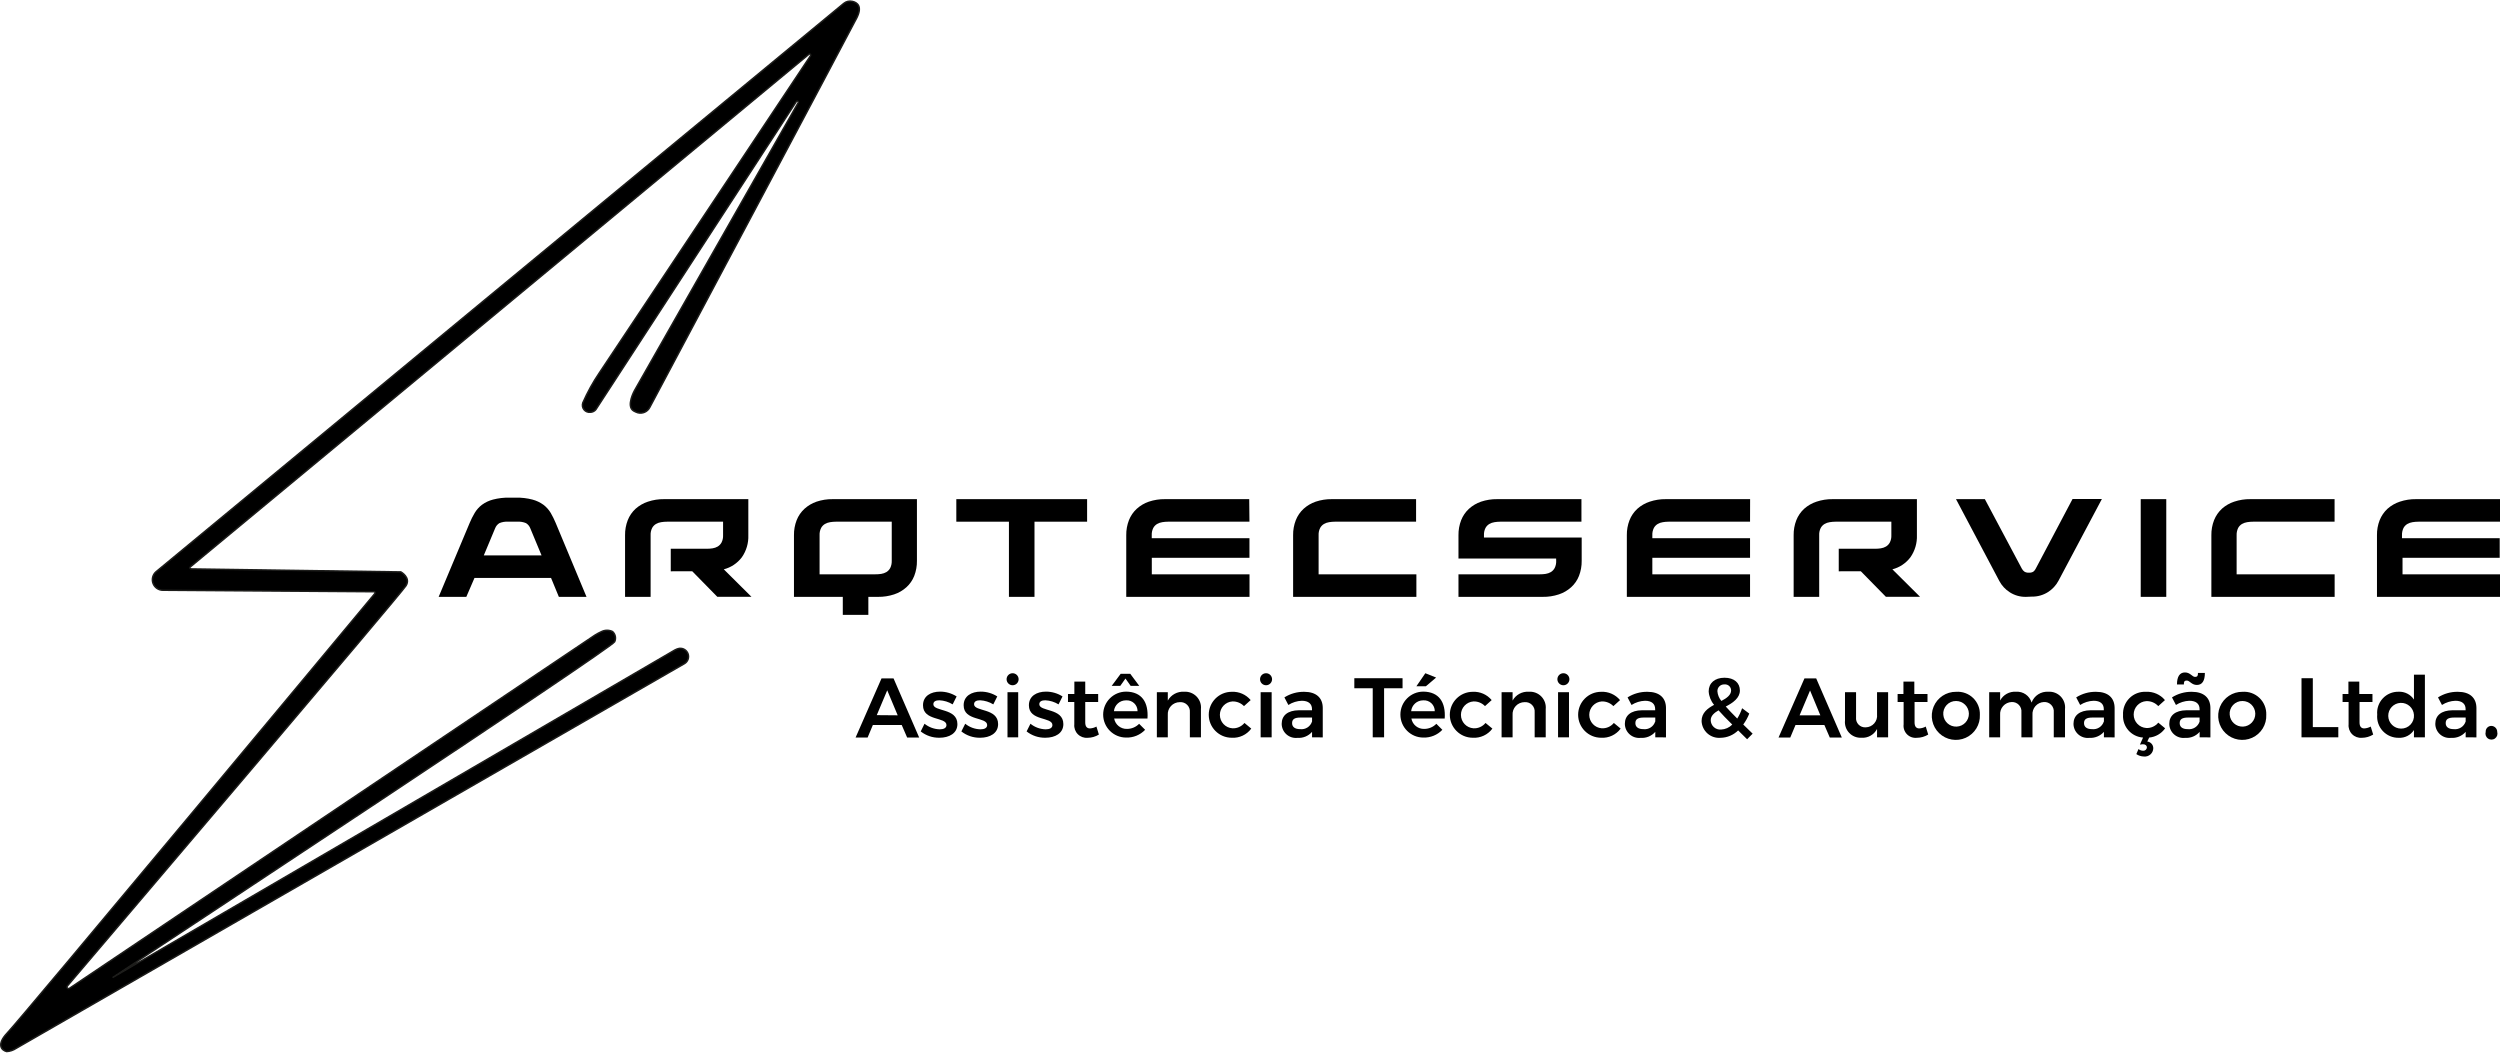
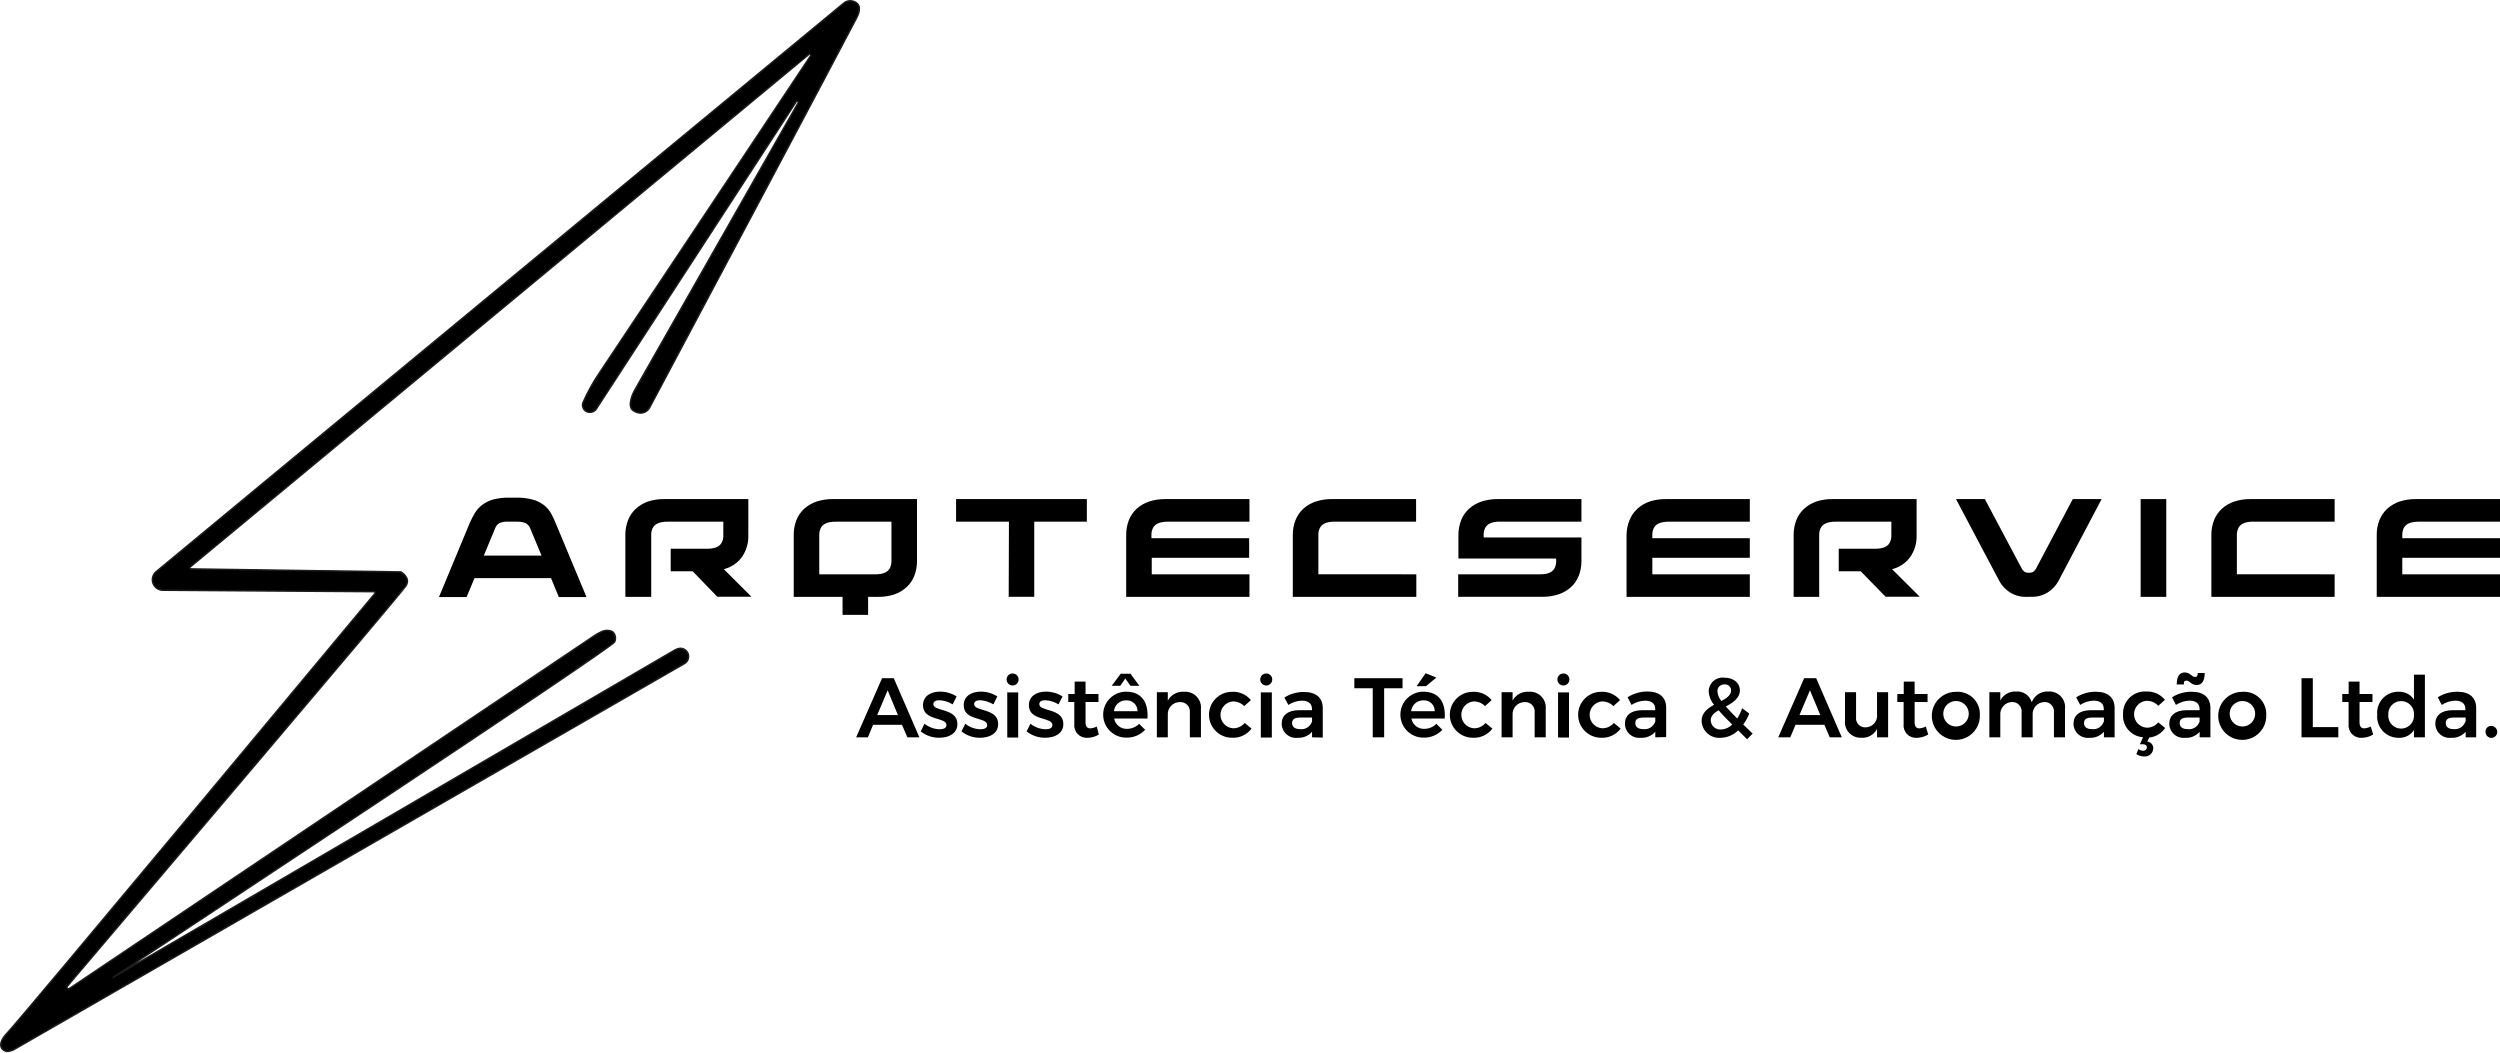
- <svg xmlns="http://www.w3.org/2000/svg" id="Camada_2" data-name="Camada 2" viewBox="0 0 415.76 174.99">
+ <svg xmlns="http://www.w3.org/2000/svg" viewBox="0 0 415.76 174.99">
  <defs>
    <style>.cls-1{stroke:#1d1d1b;stroke-miterlimit:10;stroke-width:0.25px;}</style>
  </defs>
-   <path d="M87.56,89.39a13,13,0,0,1,.84-1.67,4.78,4.78,0,0,1,1.2-1.34,5.42,5.42,0,0,1,1.84-.87,10,10,0,0,1,2.72-.32h1.1a10,10,0,0,1,2.73.32,5.51,5.51,0,0,1,1.84.87,4.78,4.78,0,0,1,1.2,1.34,14.43,14.43,0,0,1,.83,1.67l5.13,12.3h-4.6l-1.3-3.15H88.36L87,101.69h-4.6Zm2.35,5.4h9.6l-1.87-4.5a1.73,1.73,0,0,0-.71-.86,3.17,3.17,0,0,0-1.44-.24H93.94a3.17,3.17,0,0,0-1.44.24,1.73,1.73,0,0,0-.71.86Z" transform="translate(-9.45 -2.43)" />
-   <path d="M121,97.44V93.69H127a6.08,6.08,0,0,0,.95-.07,2.44,2.44,0,0,0,.86-.3,1.76,1.76,0,0,0,.64-.68,2.43,2.43,0,0,0,.25-1.2V89.19h-9.3a6.09,6.09,0,0,0-1,.08,2.37,2.37,0,0,0-.86.3,1.73,1.73,0,0,0-.64.67,2.43,2.43,0,0,0-.25,1.2v10.25h-4.25V91.44a6.64,6.64,0,0,1,.45-2.51,5.12,5.12,0,0,1,1.3-1.89,5.84,5.84,0,0,1,2.05-1.18,8.14,8.14,0,0,1,2.7-.42h14v6a6,6,0,0,1-1.08,3.67,5.46,5.46,0,0,1-3,2l4.6,4.57h-5.68l-4.17-4.25Z" transform="translate(-9.45 -2.43)" />
-   <path d="M155.49,101.69h-1.63v3h-4.25v-3h-8.12V91.44a6.64,6.64,0,0,1,.45-2.51,5.12,5.12,0,0,1,1.3-1.89,5.84,5.84,0,0,1,2-1.18,8.14,8.14,0,0,1,2.7-.42h14V95.69a6.7,6.7,0,0,1-.45,2.52,5,5,0,0,1-1.3,1.88,5.71,5.71,0,0,1-2.05,1.19A8.14,8.14,0,0,1,155.49,101.69ZM155,97.94a6.08,6.08,0,0,0,1-.07,2.44,2.44,0,0,0,.86-.3,1.76,1.76,0,0,0,.64-.68,2.55,2.55,0,0,0,.25-1.2v-6.5h-9.3a6.09,6.09,0,0,0-.95.08,2.44,2.44,0,0,0-.86.3,1.73,1.73,0,0,0-.64.67,2.43,2.43,0,0,0-.25,1.2v6.5Z" transform="translate(-9.45 -2.43)" />
-   <path d="M177.24,89.19h-8.75V85.44h21.75v3.75h-8.75v12.5h-4.25Z" transform="translate(-9.45 -2.43)" />
-   <path d="M217.24,89.19H203.69a6.09,6.09,0,0,0-.95.08,2.44,2.44,0,0,0-.86.3,1.73,1.73,0,0,0-.64.67,2.43,2.43,0,0,0-.25,1.2v.5h16.25v3.25H201v2.75h16.25v3.75h-20.5V91.44a6.64,6.64,0,0,1,.45-2.51,5.12,5.12,0,0,1,1.3-1.89,5.84,5.84,0,0,1,2-1.18,8.14,8.14,0,0,1,2.7-.42h14Z" transform="translate(-9.45 -2.43)" />
-   <path d="M245,97.94v3.75h-20.5V91.44a6.64,6.64,0,0,1,.45-2.51,5.12,5.12,0,0,1,1.3-1.89,5.84,5.84,0,0,1,2-1.18,8.14,8.14,0,0,1,2.7-.42h14v3.75H231.44a6.09,6.09,0,0,0-.95.08,2.37,2.37,0,0,0-.86.3,1.73,1.73,0,0,0-.64.67,2.43,2.43,0,0,0-.25,1.2v6.5Z" transform="translate(-9.45 -2.43)" />
-   <path d="M268.24,95.32H252V91.44a6.64,6.64,0,0,1,.45-2.51,5.12,5.12,0,0,1,1.3-1.89,5.84,5.84,0,0,1,2-1.18,8.14,8.14,0,0,1,2.7-.42h14v3.75H258.94a6.09,6.09,0,0,0-.95.08,2.37,2.37,0,0,0-.86.3,1.73,1.73,0,0,0-.64.67,2.43,2.43,0,0,0-.25,1.2v.38h16.25v3.87a6.7,6.7,0,0,1-.45,2.52,5,5,0,0,1-1.3,1.88,5.71,5.71,0,0,1-2.05,1.19,8.14,8.14,0,0,1-2.7.41H252V97.94h13.55a6.08,6.08,0,0,0,.95-.07,2.44,2.44,0,0,0,.86-.3,1.76,1.76,0,0,0,.64-.68,2.43,2.43,0,0,0,.25-1.2Z" transform="translate(-9.45 -2.43)" />
-   <path d="M300.49,89.19H286.94a6.09,6.09,0,0,0-.95.08,2.37,2.37,0,0,0-.86.3,1.73,1.73,0,0,0-.64.67,2.43,2.43,0,0,0-.25,1.2v.5h16.25v3.25H284.24v2.75h16.25v3.75H280V91.44a6.64,6.64,0,0,1,.45-2.51,5.12,5.12,0,0,1,1.3-1.89,5.84,5.84,0,0,1,2.05-1.18,8.14,8.14,0,0,1,2.7-.42h14Z" transform="translate(-9.45 -2.43)" />
-   <path d="M315.24,97.44V93.69h6.05a6.08,6.08,0,0,0,.95-.07,2.44,2.44,0,0,0,.86-.3,1.76,1.76,0,0,0,.64-.68,2.43,2.43,0,0,0,.25-1.2V89.19h-9.3a6.09,6.09,0,0,0-.95.08,2.37,2.37,0,0,0-.86.3,1.73,1.73,0,0,0-.64.67,2.43,2.43,0,0,0-.25,1.2v10.25h-4.25V91.44a6.64,6.64,0,0,1,.45-2.51,5.12,5.12,0,0,1,1.3-1.89,5.84,5.84,0,0,1,2.05-1.18,8.14,8.14,0,0,1,2.7-.42h14v6a6,6,0,0,1-1.08,3.67,5.46,5.46,0,0,1-3,2l4.6,4.57h-5.68l-4.17-4.25Z" transform="translate(-9.45 -2.43)" />
-   <path d="M346.36,101.69a4.81,4.81,0,0,1-2.66-.75,5,5,0,0,1-1.76-1.9l-7.2-13.6h4.8L345.69,97a1.42,1.42,0,0,0,.45.51,1.33,1.33,0,0,0,.72.16,1.34,1.34,0,0,0,.73-.16A1.42,1.42,0,0,0,348,97l6.12-11.58H359L351.79,99a5,5,0,0,1-1.76,1.9,4.84,4.84,0,0,1-2.67.75Z" transform="translate(-9.45 -2.43)" />
-   <path d="M369.71,85.44v16.25h-4.25V85.44Z" transform="translate(-9.45 -2.43)" />
-   <path d="M397.71,97.94v3.75h-20.5V91.44a6.64,6.64,0,0,1,.45-2.51A5.24,5.24,0,0,1,379,87,5.84,5.84,0,0,1,381,85.86a8.14,8.14,0,0,1,2.7-.42h14v3.75H384.16a6.19,6.19,0,0,0-1,.08,2.51,2.51,0,0,0-.86.3,1.73,1.73,0,0,0-.64.67,2.55,2.55,0,0,0-.25,1.2v6.5Z" transform="translate(-9.45 -2.43)" />
-   <path d="M425.21,89.19H411.66a6.19,6.19,0,0,0-1,.08,2.51,2.51,0,0,0-.86.3,1.73,1.73,0,0,0-.64.67,2.55,2.55,0,0,0-.25,1.2v.5h16.25v3.25H409v2.75h16.25v3.75h-20.5V91.44a6.64,6.64,0,0,1,.45-2.51,5.24,5.24,0,0,1,1.3-1.89,5.84,5.84,0,0,1,2.05-1.18,8.14,8.14,0,0,1,2.7-.42h14Z" transform="translate(-9.45 -2.43)" />
-   <text x="-9.45" y="-2.43" />
-   <path d="M159.41,123h-4.8l-.87,2.08h-2l4.31-9.83h2l4.26,9.83h-2Zm-.67-1.61L157,117.23l-1.74,4.13Z" transform="translate(-9.45 -2.43)" />
-   <path d="M165.67,118.89c-.59,0-1,.19-1,.66,0,1.26,4,.6,4,3.3,0,1.53-1.36,2.27-3,2.27a4.88,4.88,0,0,1-3.1-1.05l.63-1.28a4.21,4.21,0,0,0,2.54.93c.63,0,1.11-.21,1.11-.71,0-1.39-3.91-.63-3.9-3.29,0-1.55,1.32-2.27,2.84-2.27a5.12,5.12,0,0,1,2.75.8l-.66,1.32A4.65,4.65,0,0,0,165.67,118.89Z" transform="translate(-9.45 -2.43)" />
-   <path d="M172.44,118.89c-.59,0-1,.19-1,.66,0,1.26,4,.6,4,3.3,0,1.53-1.36,2.27-3,2.27a4.89,4.89,0,0,1-3.11-1.05l.64-1.28a4.16,4.16,0,0,0,2.54.93c.63,0,1.11-.21,1.11-.71,0-1.39-3.92-.63-3.91-3.29,0-1.55,1.32-2.27,2.84-2.27a5.1,5.1,0,0,1,2.75.8l-.66,1.32A4.65,4.65,0,0,0,172.44,118.89Z" transform="translate(-9.45 -2.43)" />
-   <path d="M178.85,115.39a1,1,0,1,1-1-1A1,1,0,0,1,178.85,115.39Zm-.07,2.15v7.51H177v-7.51Z" transform="translate(-9.45 -2.43)" />
-   <path d="M183.29,118.89c-.59,0-1,.19-1,.66,0,1.26,4,.6,4,3.3,0,1.53-1.36,2.27-3,2.27a4.89,4.89,0,0,1-3.11-1.05l.64-1.28a4.16,4.16,0,0,0,2.54.93c.63,0,1.11-.21,1.11-.71,0-1.39-3.92-.63-3.91-3.29,0-1.55,1.32-2.27,2.84-2.27a5.1,5.1,0,0,1,2.75.8l-.66,1.32A4.65,4.65,0,0,0,183.29,118.89Z" transform="translate(-9.45 -2.43)" />
-   <path d="M192.2,124.59a3.62,3.62,0,0,1-1.88.54,2.05,2.05,0,0,1-2.21-2.24v-3.71h-1.05v-1.33h1.06v-2.07h1.81v2.07h2.15v1.33h-2.15v3.39c0,.71.3,1,.79,1a2.52,2.52,0,0,0,1.07-.31Z" transform="translate(-9.45 -2.43)" />
-   <path d="M200.28,121.93h-5.54a2.1,2.1,0,0,0,2.15,1.72,2.8,2.8,0,0,0,2-.85l1,1a4.18,4.18,0,0,1-3.16,1.29,3.82,3.82,0,1,1,0-7.64C199.33,117.48,200.47,119.21,200.28,121.93Zm-4.52-5.44h-1.43l1.49-2h1.6l1.49,2h-1.43l-.86-1.22Zm2.87,4.22a1.79,1.79,0,0,0-1.93-1.81,2,2,0,0,0-2,1.81Z" transform="translate(-9.45 -2.43)" />
-   <path d="M209.17,120.36v4.69h-1.84v-4.16a1.55,1.55,0,0,0-1.67-1.69,2,2,0,0,0-2,2.16v3.69h-1.82v-7.51h1.82v1.4a2.88,2.88,0,0,1,2.7-1.47A2.63,2.63,0,0,1,209.17,120.36Z" transform="translate(-9.45 -2.43)" />
-   <path d="M214.41,119.08a2.24,2.24,0,0,0,0,4.47,2.44,2.44,0,0,0,2-.89l1.13.94a3.75,3.75,0,0,1-3.25,1.52,3.82,3.82,0,0,1,0-7.64,3.85,3.85,0,0,1,3.15,1.38l-1.11,1A2.59,2.59,0,0,0,214.41,119.08Z" transform="translate(-9.45 -2.43)" />
-   <path d="M221,115.39a1,1,0,1,1-1-1A1,1,0,0,1,221,115.39Zm-.07,2.15v7.51h-1.83v-7.51Z" transform="translate(-9.45 -2.43)" />
-   <path d="M227.65,125.05v-.91a2.94,2.94,0,0,1-2.43,1,2.36,2.36,0,0,1-2.62-2.33c0-1.39,1-2.24,2.85-2.26h2.19v-.19c0-.87-.58-1.39-1.7-1.39a4.42,4.42,0,0,0-2.23.7l-.66-1.26a6,6,0,0,1,3.29-.93c2,0,3.08,1,3.09,2.67l0,4.91Zm0-2.61v-.68h-1.9c-1,0-1.42.27-1.42.93s.51,1,1.34,1A1.84,1.84,0,0,0,227.64,122.44Z" transform="translate(-9.45 -2.43)" />
-   <path d="M242.7,115.22v1.67h-3.07v8.16h-1.89v-8.16h-3.06v-1.67Z" transform="translate(-9.45 -2.43)" />
-   <path d="M249.71,121.93h-5.54a2.1,2.1,0,0,0,2.15,1.72,2.8,2.8,0,0,0,2-.85l1,1a4.18,4.18,0,0,1-3.16,1.29,3.82,3.82,0,1,1,0-7.64C248.76,117.48,249.9,119.21,249.71,121.93Zm-1.65-1.22a1.79,1.79,0,0,0-1.93-1.81,2,2,0,0,0-2,1.81Zm-1.48-4.15H245l1.49-2.17,1.79.72Z" transform="translate(-9.45 -2.43)" />
-   <path d="M254.5,119.08a2.24,2.24,0,0,0,0,4.47,2.42,2.42,0,0,0,2-.89l1.14.94a3.77,3.77,0,0,1-3.26,1.52,3.82,3.82,0,0,1,0-7.64,3.83,3.83,0,0,1,3.14,1.38l-1.11,1A2.55,2.55,0,0,0,254.5,119.08Z" transform="translate(-9.45 -2.43)" />
-   <path d="M266.51,120.36v4.69h-1.84v-4.16A1.55,1.55,0,0,0,263,119.2a2,2,0,0,0-2,2.16v3.69h-1.83v-7.51H261v1.4a2.85,2.85,0,0,1,2.69-1.47A2.63,2.63,0,0,1,266.51,120.36Z" transform="translate(-9.45 -2.43)" />
-   <path d="M270.45,115.39a1,1,0,1,1-1-1A1,1,0,0,1,270.45,115.39Zm-.07,2.15v7.51h-1.82v-7.51Z" transform="translate(-9.45 -2.43)" />
-   <path d="M275.84,119.08a2.24,2.24,0,0,0,0,4.47,2.44,2.44,0,0,0,2-.89l1.13.94a3.75,3.75,0,0,1-3.25,1.52,3.82,3.82,0,0,1,0-7.64,3.85,3.85,0,0,1,3.15,1.38l-1.11,1A2.59,2.59,0,0,0,275.84,119.08Z" transform="translate(-9.45 -2.43)" />
-   <path d="M284.73,125.05v-.91a2.94,2.94,0,0,1-2.43,1,2.37,2.37,0,0,1-2.63-2.33c0-1.39,1-2.24,2.85-2.26h2.19v-.19c0-.87-.57-1.39-1.69-1.39a4.45,4.45,0,0,0-2.24.7l-.66-1.26a6,6,0,0,1,3.3-.93c2,0,3.08,1,3.09,2.67l0,4.91Zm0-2.61v-.68h-1.89c-1,0-1.42.27-1.42.93s.51,1,1.34,1A1.82,1.82,0,0,0,284.71,122.44Z" transform="translate(-9.45 -2.43)" />
-   <path d="M300,125.37l-1.49-1.47a4.24,4.24,0,0,1-2.92,1.23,2.91,2.91,0,0,1-3.16-2.79c0-1.36,1-2.11,2.08-2.69a3.84,3.84,0,0,1-.9-2.25c0-1.35,1-2.26,2.63-2.26s2.56.87,2.56,2.12-1.16,2.06-2.35,2.67c.5.56,1.13,1.22,1.91,2a7.82,7.82,0,0,0,.81-1.72l1.19.89a7.87,7.87,0,0,1-1,1.82l1.56,1.52Zm-2.47-2.44c-.94-.93-1.69-1.7-2.28-2.37-.74.43-1.3.92-1.3,1.64a1.58,1.58,0,0,0,1.71,1.56A2.79,2.79,0,0,0,297.53,122.93ZM295.72,119c.9-.46,1.62-1,1.62-1.75a1,1,0,0,0-1.09-1,1.11,1.11,0,0,0-1.19,1.14A2.83,2.83,0,0,0,295.72,119Z" transform="translate(-9.45 -2.43)" />
-   <path d="M312.85,123h-4.8l-.87,2.08h-1.95l4.31-9.83h1.95l4.26,9.83h-2Zm-.67-1.61-1.71-4.13-1.74,4.13Z" transform="translate(-9.45 -2.43)" />
-   <path d="M323.45,117.54v7.51h-1.84v-1.39a2.71,2.71,0,0,1-2.61,1.46,2.6,2.6,0,0,1-2.72-2.88v-4.7h1.84v4.17a1.51,1.51,0,0,0,1.61,1.68,1.93,1.93,0,0,0,1.88-2.15v-3.7Z" transform="translate(-9.45 -2.43)" />
-   <path d="M330.12,124.59a3.66,3.66,0,0,1-1.89.54,2,2,0,0,1-2.2-2.24v-3.71h-1l0-1.33H326v-2.07h1.81v2.07H330v1.33h-2.15v3.39c0,.71.3,1,.79,1a2.52,2.52,0,0,0,1.07-.31Z" transform="translate(-9.45 -2.43)" />
-   <path d="M338.71,121.29a4,4,0,1,1-3.95-3.81A3.69,3.69,0,0,1,338.71,121.29Zm-6.08,0a2.13,2.13,0,1,0,2.13-2.28A2.1,2.1,0,0,0,332.63,121.32Z" transform="translate(-9.45 -2.43)" />
-   <path d="M352.87,120.36v4.69H351v-4.16a1.55,1.55,0,0,0-1.64-1.71,2,2,0,0,0-1.9,2.16v3.71h-1.84v-4.16a1.55,1.55,0,0,0-1.63-1.71,2,2,0,0,0-1.91,2.16v3.71h-1.82v-7.51h1.82v1.39a2.77,2.77,0,0,1,2.64-1.46,2.5,2.5,0,0,1,2.59,1.8,2.77,2.77,0,0,1,2.79-1.8A2.61,2.61,0,0,1,352.87,120.36Z" transform="translate(-9.45 -2.43)" />
-   <path d="M359.34,125.05v-.91a3,3,0,0,1-2.43,1,2.36,2.36,0,0,1-2.63-2.33c0-1.39,1-2.24,2.85-2.26h2.19v-.19c0-.87-.57-1.39-1.7-1.39a4.42,4.42,0,0,0-2.23.7l-.66-1.26a6,6,0,0,1,3.3-.93c2,0,3.07,1,3.09,2.67v4.91Zm0-2.61v-.68h-1.89c-1,0-1.42.27-1.42.93s.5,1,1.33,1A1.83,1.83,0,0,0,359.32,122.44Z" transform="translate(-9.45 -2.43)" />
-   <path d="M366.87,125.09l-.32.66a1.12,1.12,0,0,1,1,1.12,1.41,1.41,0,0,1-1.56,1.37,2.3,2.3,0,0,1-1.26-.4l.36-.84a1.25,1.25,0,0,0,.77.28.58.58,0,0,0,.63-.56c0-.27-.22-.52-.67-.52a2.85,2.85,0,0,0-.49.06l.52-1.17a3.58,3.58,0,0,1-3.33-3.77,3.64,3.64,0,0,1,3.82-3.84,3.85,3.85,0,0,1,3.15,1.38l-1.11,1a2.59,2.59,0,0,0-2-.83,2.24,2.24,0,0,0,0,4.47,2.42,2.42,0,0,0,2-.89l1.14.94A3.64,3.64,0,0,1,366.87,125.09Z" transform="translate(-9.45 -2.43)" />
-   <path d="M375.26,125.05v-.91a2.92,2.92,0,0,1-2.42,1,2.36,2.36,0,0,1-2.63-2.33c0-1.39,1-2.24,2.85-2.26h2.19v-.19c0-.87-.58-1.39-1.7-1.39a4.42,4.42,0,0,0-2.23.7l-.66-1.26a6,6,0,0,1,3.3-.93c2,0,3.07,1,3.09,2.67v4.91Zm-2.62-8.79h-1.15c0-1.3.45-2,1.33-2s1.21.74,1.66.74.5-.22.5-.66h1.15c0,1.31-.44,2-1.33,2s-1.19-.73-1.66-.73S372.64,115.83,372.64,116.26Zm2.61,6.18v-.68h-1.89c-1,0-1.42.27-1.42.93s.5,1,1.33,1A1.84,1.84,0,0,0,375.25,122.44Z" transform="translate(-9.45 -2.43)" />
-   <path d="M386.34,121.29a4,4,0,1,1-3.95-3.81A3.69,3.69,0,0,1,386.34,121.29Zm-6.08,0a2.13,2.13,0,1,0,2.13-2.28A2.1,2.1,0,0,0,380.26,121.32Z" transform="translate(-9.45 -2.43)" />
-   <path d="M394.08,115.22v8.13h4.24v1.7H392.2v-9.83Z" transform="translate(-9.45 -2.43)" />
-   <path d="M404.12,124.59a3.62,3.62,0,0,1-1.88.54,2.05,2.05,0,0,1-2.21-2.24v-3.71h-1v-1.33H400v-2.07h1.81v2.07H404v1.33h-2.15v3.39c0,.71.3,1,.79,1a2.52,2.52,0,0,0,1.07-.31Z" transform="translate(-9.45 -2.43)" />
-   <path d="M412.72,114.63v10.42H410.9v-1.21a2.84,2.84,0,0,1-2.53,1.29,3.53,3.53,0,0,1-3.58-3.86,3.49,3.49,0,0,1,3.54-3.8,2.9,2.9,0,0,1,2.57,1.3v-4.14Zm-1.82,6.69a2.14,2.14,0,1,0-2.14,2.28A2.12,2.12,0,0,0,410.9,121.32Z" transform="translate(-9.45 -2.43)" />
-   <path d="M419.5,125.05v-.91a2.94,2.94,0,0,1-2.43,1,2.36,2.36,0,0,1-2.62-2.33c0-1.39,1-2.24,2.85-2.26h2.19v-.19c0-.87-.58-1.39-1.7-1.39a4.42,4.42,0,0,0-2.23.7l-.66-1.26a6,6,0,0,1,3.3-.93c2,0,3.07,1,3.09,2.67v4.91Zm0-2.61v-.68h-1.9c-1,0-1.42.27-1.42.93s.51,1,1.34,1A1.84,1.84,0,0,0,419.49,122.44Z" transform="translate(-9.45 -2.43)" />
-   <path d="M424.75,124.15a1,1,0,1,1-1.92,0,.94.94,0,0,1,.95-1A1,1,0,0,1,424.75,124.15Z" transform="translate(-9.45 -2.43)" />
-   <path class="cls-1" d="M121.69,110.52a2.58,2.58,0,0,1,.71-.26,1.37,1.37,0,0,1,.91,2.52l-111.18,64a3.2,3.2,0,0,1-1.57.53c-.89-.21-1.71-1.19.07-3.07,2.46-2.58,57.08-68.2,61.16-73.11a.18.18,0,0,0-.14-.29l-35.12-.25a1.75,1.75,0,0,1-1.14-3.07h0C37,96.15,141.46,9.82,149.76,3a1.68,1.68,0,0,1,1.46-.34c.8.19,1.68.81.73,2.72C150.51,8.2,121.27,63.1,117.5,70.2a1.74,1.74,0,0,1-2,.87,3.43,3.43,0,0,1-.69-.31c-1.3-.79.17-3.41.17-3.41l27.19-47.81a.18.18,0,1,0-.3-.19l-33.33,51.2a1.21,1.21,0,0,1-.87.44,1.19,1.19,0,0,1-1.3-1.57,31.06,31.06,0,0,1,2.76-5l35.1-52.71a.18.18,0,0,0-.27-.24L41.09,96.72a.18.18,0,0,0,.12.32l34.91.5s1.7.94.85,2.3S28.91,156.7,20.66,166.4a.26.26,0,0,0,.34.39l87.38-58.73a9.25,9.25,0,0,1,1.12-.6,2.07,2.07,0,0,1,1.82,0,1.45,1.45,0,0,1,.35,1.7c-.76,1.26-75.22,50.39-83.41,55.79,0,0,0,.05,0,0Z" transform="translate(-9.45 -2.43)" />
+   <g id="Camada_2" data-name="Camada 2">
+     <g id="Camada_2-2" data-name="Camada 2">
+       <path d="M78.11,87A13.16,13.16,0,0,1,79,85.28,4.75,4.75,0,0,1,80.15,84,5.43,5.43,0,0,1,82,83.07a10,10,0,0,1,2.72-.31h1.1a10.06,10.06,0,0,1,2.73.31,5.43,5.43,0,0,1,1.84.88,4.75,4.75,0,0,1,1.2,1.33A13.13,13.13,0,0,1,92.41,87l5.13,12.3h-4.6l-1.3-3.15H78.91l-1.32,3.15H73Zm2.35,5.4h9.6l-1.87-4.5a1.69,1.69,0,0,0-.71-.86A3.17,3.17,0,0,0,86,86.76H84.49a3.17,3.17,0,0,0-1.44.24,1.69,1.69,0,0,0-.71.86Z" />
+       <path d="M111.54,95V91.26h6a5.08,5.08,0,0,0,1-.08,2.43,2.43,0,0,0,.86-.29,1.76,1.76,0,0,0,.64-.68,2.43,2.43,0,0,0,.25-1.2V86.76H111a5.08,5.08,0,0,0-.95.08,2.44,2.44,0,0,0-.86.3,1.66,1.66,0,0,0-.64.67,2.43,2.43,0,0,0-.25,1.2V99.26H104V89a6.64,6.64,0,0,1,.45-2.51,5.12,5.12,0,0,1,1.3-1.89,5.85,5.85,0,0,1,2-1.19,8.41,8.41,0,0,1,2.7-.41h14v6a6,6,0,0,1-1.08,3.66,5.36,5.36,0,0,1-3,2l4.6,4.58h-5.68L115.19,95Z" />
+       <path d="M146,99.26h-1.63v3h-4.25v-3H132V89a6.64,6.64,0,0,1,.45-2.51,5.12,5.12,0,0,1,1.3-1.89,5.85,5.85,0,0,1,2.05-1.19,8.41,8.41,0,0,1,2.7-.41h14V93.26a6.64,6.64,0,0,1-.45,2.51,5.12,5.12,0,0,1-1.3,1.89,5.85,5.85,0,0,1-2,1.19A8.41,8.41,0,0,1,146,99.26Zm-.45-3.75a6.08,6.08,0,0,0,.95-.07,2.66,2.66,0,0,0,.86-.3,1.76,1.76,0,0,0,.64-.68,2.43,2.43,0,0,0,.25-1.2v-6.5H139a5.08,5.08,0,0,0-1,.08,2.44,2.44,0,0,0-.86.3,1.66,1.66,0,0,0-.64.67,2.43,2.43,0,0,0-.25,1.2v6.5Z" />
+       <path d="M167.79,86.76H159V83h21.75v3.75H172v12.5h-4.25Z" />
+       <path d="M207.79,86.76H194.24a5.08,5.08,0,0,0-1,.08,2.44,2.44,0,0,0-.86.3,1.66,1.66,0,0,0-.64.67,2.43,2.43,0,0,0-.25,1.2v.5h16.25v3.25H191.54v2.75h16.25v3.75h-20.5V89a6.64,6.64,0,0,1,.45-2.51,5.12,5.12,0,0,1,1.3-1.89,5.85,5.85,0,0,1,2.05-1.19,8.41,8.41,0,0,1,2.7-.41h14Z" />
+       <path d="M235.54,95.51v3.75H215V89a6.64,6.64,0,0,1,.45-2.51,5.12,5.12,0,0,1,1.3-1.89,5.85,5.85,0,0,1,2.05-1.19,8.41,8.41,0,0,1,2.7-.41h14v3.75H222a5.08,5.08,0,0,0-1,.08,2.44,2.44,0,0,0-.86.3,1.66,1.66,0,0,0-.64.67,2.43,2.43,0,0,0-.25,1.2v6.5Z" />
+       <path d="M258.79,92.89H242.54V89A6.64,6.64,0,0,1,243,86.5a5.12,5.12,0,0,1,1.3-1.89,5.85,5.85,0,0,1,2.05-1.19A8.41,8.41,0,0,1,249,83h14v3.75H249.49a5.08,5.08,0,0,0-1,.08,2.44,2.44,0,0,0-.86.3,1.66,1.66,0,0,0-.64.67,2.43,2.43,0,0,0-.25,1.2v.38H263v3.87a6.64,6.64,0,0,1-.45,2.51,5.12,5.12,0,0,1-1.3,1.89,5.85,5.85,0,0,1-2.05,1.19,8.41,8.41,0,0,1-2.7.41h-14V95.51h13.55a6.08,6.08,0,0,0,1-.07,2.66,2.66,0,0,0,.86-.3,1.76,1.76,0,0,0,.64-.68,2.43,2.43,0,0,0,.25-1.2Z" />
+       <path d="M291,86.76H277.49a5.08,5.08,0,0,0-.95.08,2.44,2.44,0,0,0-.86.3,1.66,1.66,0,0,0-.64.67,2.43,2.43,0,0,0-.25,1.2v.5H291v3.25H274.79v2.75H291v3.75h-20.5V89A6.64,6.64,0,0,1,271,86.5a5.12,5.12,0,0,1,1.3-1.89,5.85,5.85,0,0,1,2-1.19A8.41,8.41,0,0,1,277,83h14Z" />
+       <path d="M305.79,95V91.26h6a5.08,5.08,0,0,0,1-.08,2.43,2.43,0,0,0,.86-.29,1.76,1.76,0,0,0,.64-.68,2.43,2.43,0,0,0,.25-1.2V86.76h-9.3a5.08,5.08,0,0,0-.95.08,2.44,2.44,0,0,0-.86.3,1.66,1.66,0,0,0-.64.67,2.43,2.43,0,0,0-.25,1.2V99.26h-4.25V89a6.64,6.64,0,0,1,.45-2.51,5.12,5.12,0,0,1,1.3-1.89,5.85,5.85,0,0,1,2-1.19,8.41,8.41,0,0,1,2.7-.41h14v6a6,6,0,0,1-1.08,3.66,5.36,5.36,0,0,1-3,2l4.6,4.58h-5.68L309.44,95Z" />
+       <path d="M336.91,99.26a4.81,4.81,0,0,1-2.66-.75,5,5,0,0,1-1.76-1.9L325.29,83h4.8l6.15,11.58a1.42,1.42,0,0,0,.45.51,1.33,1.33,0,0,0,.72.16,1.34,1.34,0,0,0,.73-.16,1.42,1.42,0,0,0,.45-.51L344.71,83h4.8l-7.17,13.6a5,5,0,0,1-1.76,1.9,4.84,4.84,0,0,1-2.67.75Z" />
+       <path d="M360.26,83V99.26H356V83Z" />
+       <path d="M388.26,95.51v3.75h-20.5V89a6.64,6.64,0,0,1,.45-2.51,5.24,5.24,0,0,1,1.3-1.89,5.85,5.85,0,0,1,2.05-1.19,8.41,8.41,0,0,1,2.7-.41h14v3.75H374.71a5.15,5.15,0,0,0-.95.08,2.51,2.51,0,0,0-.86.3,1.66,1.66,0,0,0-.64.67A2.55,2.55,0,0,0,372,89v6.5Z" />
+       <path d="M415.76,86.76H402.21a5.15,5.15,0,0,0-.95.08,2.51,2.51,0,0,0-.86.3,1.66,1.66,0,0,0-.64.67,2.55,2.55,0,0,0-.25,1.2v.5h16.25v3.25H399.51v2.75h16.25v3.75h-20.5V89a6.64,6.64,0,0,1,.45-2.51,5.24,5.24,0,0,1,1.3-1.89,5.85,5.85,0,0,1,2.05-1.19,8.41,8.41,0,0,1,2.7-.41h14Z" />
+       <text />
+       <path d="M150,120.54h-4.8l-.87,2.08h-1.95l4.31-9.83h1.95l4.26,9.83h-2Zm-.67-1.62-1.71-4.12-1.74,4.12Z" />
+       <path d="M156.22,116.45c-.59,0-1,.2-1,.66,0,1.27,4,.61,4,3.3,0,1.53-1.37,2.28-3,2.28a4.83,4.83,0,0,1-3.1-1.06l.63-1.27a4.19,4.19,0,0,0,2.54.92c.63,0,1.11-.21,1.11-.7,0-1.39-3.91-.63-3.9-3.3,0-1.54,1.32-2.26,2.84-2.26a5.12,5.12,0,0,1,2.75.8l-.66,1.32A4.67,4.67,0,0,0,156.22,116.45Z" />
+       <path d="M163,116.45c-.59,0-1,.2-1,.66,0,1.27,4,.61,4,3.3,0,1.53-1.36,2.28-3,2.28a4.79,4.79,0,0,1-3.1-1.06l.63-1.27a4.17,4.17,0,0,0,2.54.92c.63,0,1.11-.21,1.11-.7,0-1.39-3.92-.63-3.91-3.3,0-1.54,1.32-2.26,2.84-2.26a5.1,5.1,0,0,1,2.75.8l-.66,1.32A4.67,4.67,0,0,0,163,116.45Z" />
+       <path d="M169.4,113a1,1,0,1,1-1-1A1,1,0,0,1,169.4,113Zm-.07,2.15v7.51h-1.82v-7.51Z" />
+       <path d="M173.84,116.45c-.59,0-1,.2-1,.66,0,1.27,4,.61,4,3.3,0,1.53-1.36,2.28-3,2.28a4.84,4.84,0,0,1-3.11-1.06l.64-1.27a4.15,4.15,0,0,0,2.54.92c.63,0,1.11-.21,1.11-.7,0-1.39-3.92-.63-3.91-3.3,0-1.54,1.32-2.26,2.84-2.26a5.1,5.1,0,0,1,2.75.8l-.66,1.32A4.67,4.67,0,0,0,173.84,116.45Z" />
+       <path d="M182.75,122.15a3.64,3.64,0,0,1-1.88.55,2.06,2.06,0,0,1-2.21-2.25v-3.7h-1v-1.34h1.06v-2.06h1.81v2.06h2.15v1.34h-2.15v3.38c0,.72.3,1,.79,1a2.68,2.68,0,0,0,1.07-.31Z" />
+       <path d="M190.83,119.5h-5.54a2.09,2.09,0,0,0,2.15,1.71,2.79,2.79,0,0,0,2-.84l1,1a4.15,4.15,0,0,1-3.16,1.3,3.82,3.82,0,1,1,0-7.64C189.88,115.05,191,116.78,190.83,119.5Zm-4.52-5.45h-1.43l1.49-2H188l1.49,2H188l-.86-1.22Zm2.87,4.23a1.79,1.79,0,0,0-1.93-1.81,2,2,0,0,0-2,1.81Z" />
+       <path d="M199.72,117.93v4.69h-1.84v-4.16a1.56,1.56,0,0,0-1.67-1.7,2,2,0,0,0-2,2.16v3.7h-1.82v-7.51h1.82v1.4a2.86,2.86,0,0,1,2.7-1.47A2.63,2.63,0,0,1,199.72,117.93Z" />
+       <path d="M205,116.65a2.24,2.24,0,0,0,0,4.46,2.43,2.43,0,0,0,2-.88l1.13.94a3.78,3.78,0,0,1-3.25,1.52,3.82,3.82,0,0,1,0-7.64,3.8,3.8,0,0,1,3.15,1.38l-1.11,1A2.59,2.59,0,0,0,205,116.65Z" />
+       <path d="M211.58,113a1,1,0,1,1-1-1A1,1,0,0,1,211.58,113Zm-.07,2.15v7.51h-1.83v-7.51Z" />
+       <path d="M218.2,122.62v-.92a3,3,0,0,1-2.43,1,2.37,2.37,0,0,1-2.62-2.33c0-1.39,1-2.25,2.85-2.26h2.19v-.2c0-.87-.58-1.39-1.7-1.39a4.34,4.34,0,0,0-2.23.71L213.6,116a6,6,0,0,1,3.29-.92c2,0,3.08,1,3.09,2.66l0,4.92Zm0-2.62v-.67h-1.9c-1,0-1.42.27-1.42.93s.51,1,1.34,1A1.84,1.84,0,0,0,218.19,120Z" />
+       <path d="M233.25,112.79v1.67h-3.06v8.16h-1.9v-8.16h-3.06v-1.67Z" />
+       <path d="M240.26,119.5h-5.54a2.09,2.09,0,0,0,2.15,1.71,2.79,2.79,0,0,0,2-.84l1,1a4.15,4.15,0,0,1-3.16,1.3,3.82,3.82,0,1,1,0-7.64C239.31,115.05,240.45,116.78,240.26,119.5Zm-1.65-1.22a1.79,1.79,0,0,0-1.93-1.81,2,2,0,0,0-2,1.81Zm-1.48-4.16h-1.54l1.49-2.16,1.79.72Z" />
+       <path d="M245.05,116.65a2.24,2.24,0,0,0,0,4.46,2.41,2.41,0,0,0,2-.88l1.14.94a3.79,3.79,0,0,1-3.26,1.52,3.82,3.82,0,0,1,0-7.64,3.8,3.8,0,0,1,3.14,1.38l-1.11,1A2.55,2.55,0,0,0,245.05,116.65Z" />
+       <path d="M257.06,117.93v4.69h-1.84v-4.16a1.56,1.56,0,0,0-1.67-1.7,2,2,0,0,0-2,2.16v3.7h-1.83v-7.51h1.83v1.4a2.83,2.83,0,0,1,2.69-1.47A2.62,2.62,0,0,1,257.06,117.93Z" />
+       <path d="M261,113a1,1,0,1,1-1-1A1,1,0,0,1,261,113Zm-.07,2.15v7.51h-1.82v-7.51Z" />
+       <path d="M266.39,116.65a2.24,2.24,0,0,0,0,4.46,2.43,2.43,0,0,0,2-.88l1.13.94a3.78,3.78,0,0,1-3.25,1.52,3.82,3.82,0,0,1,0-7.64,3.82,3.82,0,0,1,3.15,1.38l-1.11,1A2.59,2.59,0,0,0,266.39,116.65Z" />
+       <path d="M275.28,122.62v-.92a3,3,0,0,1-2.43,1,2.37,2.37,0,0,1-2.62-2.33c0-1.39,1-2.25,2.84-2.26h2.2v-.2c0-.87-.58-1.39-1.7-1.39a4.37,4.37,0,0,0-2.24.71l-.66-1.27A6.11,6.11,0,0,1,274,115c2,0,3.08,1,3.09,2.66l0,4.92Zm0-2.62v-.67h-1.9c-1,0-1.42.27-1.42.93s.51,1,1.34,1A1.84,1.84,0,0,0,275.27,120Z" />
+       <path d="M290.55,122.94l-1.49-1.48a4.21,4.21,0,0,1-2.92,1.24,2.92,2.92,0,0,1-3.16-2.79c0-1.37,1-2.11,2.08-2.7a3.79,3.79,0,0,1-.9-2.24,2.33,2.33,0,0,1,2.63-2.27c1.51,0,2.56.87,2.56,2.12s-1.16,2.07-2.35,2.67c.5.56,1.13,1.22,1.91,2a7.53,7.53,0,0,0,.81-1.71l1.19.88a7.75,7.75,0,0,1-1,1.83l1.56,1.51Zm-2.47-2.44c-.94-.93-1.69-1.7-2.28-2.38-.74.44-1.3.93-1.3,1.65a1.58,1.58,0,0,0,1.71,1.55A2.78,2.78,0,0,0,288.08,120.5Zm-1.81-3.92c.9-.46,1.62-1,1.62-1.76a1,1,0,0,0-1.09-1,1.11,1.11,0,0,0-1.19,1.14A2.85,2.85,0,0,0,286.27,116.58Z" />
+       <path d="M303.4,120.54h-4.8l-.87,2.08h-2l4.31-9.83h2l4.26,9.83h-2Zm-.67-1.62L301,114.8l-1.74,4.12Z" />
+       <path d="M314,115.11v7.51h-1.84v-1.39a2.72,2.72,0,0,1-2.61,1.46,2.6,2.6,0,0,1-2.72-2.88v-4.7h1.84v4.17a1.51,1.51,0,0,0,1.61,1.68,1.93,1.93,0,0,0,1.88-2.15v-3.7Z" />
+       <path d="M320.67,122.15a3.67,3.67,0,0,1-1.89.55,2.05,2.05,0,0,1-2.2-2.25v-3.7h-1.05l0-1.34h1.07v-2.06h1.81v2.06h2.15v1.34h-2.15v3.38c0,.72.3,1,.79,1a2.68,2.68,0,0,0,1.07-.31Z" />
+       <path d="M329.26,118.85a4,4,0,1,1-3.95-3.8A3.7,3.7,0,0,1,329.26,118.85Zm-6.08,0a2.12,2.12,0,1,0,2.13-2.27A2.11,2.11,0,0,0,323.18,118.88Z" />
+       <path d="M343.42,117.93v4.69h-1.84v-4.16a1.55,1.55,0,0,0-1.64-1.71,2,2,0,0,0-1.9,2.16v3.71H336.2v-4.16a1.54,1.54,0,0,0-1.63-1.71,2,2,0,0,0-1.91,2.16v3.71h-1.82v-7.51h1.82v1.38A2.78,2.78,0,0,1,335.3,115a2.51,2.51,0,0,1,2.59,1.79,2.77,2.77,0,0,1,2.79-1.79A2.61,2.61,0,0,1,343.42,117.93Z" />
+       <path d="M349.89,122.62v-.92a3,3,0,0,1-2.43,1,2.37,2.37,0,0,1-2.63-2.33c0-1.39,1-2.25,2.85-2.26h2.19v-.2c0-.87-.57-1.39-1.7-1.39a4.34,4.34,0,0,0-2.23.71l-.66-1.27a6.06,6.06,0,0,1,3.3-.92c2,0,3.07,1,3.09,2.66v4.92Zm0-2.62v-.67H348c-1,0-1.42.27-1.42.93s.5,1,1.33,1A1.83,1.83,0,0,0,349.87,120Z" />
+       <path d="M357.42,122.66l-.32.66a1.12,1.12,0,0,1,1,1.12,1.4,1.4,0,0,1-1.56,1.36,2.29,2.29,0,0,1-1.26-.39l.36-.84a1.25,1.25,0,0,0,.77.28.59.59,0,0,0,.64-.56c0-.27-.23-.52-.68-.52a4.28,4.28,0,0,0-.49,0l.52-1.16a3.59,3.59,0,0,1-3.33-3.78,3.63,3.63,0,0,1,3.82-3.83,3.82,3.82,0,0,1,3.15,1.38l-1.11,1a2.59,2.59,0,0,0-2-.83,2.24,2.24,0,0,0,0,4.46,2.41,2.41,0,0,0,2-.88l1.14.94A3.64,3.64,0,0,1,357.42,122.66Z" />
+       <path d="M365.81,122.62v-.92a2.93,2.93,0,0,1-2.42,1,2.37,2.37,0,0,1-2.63-2.33c0-1.39,1-2.25,2.85-2.26h2.19v-.2c0-.87-.57-1.39-1.7-1.39a4.34,4.34,0,0,0-2.23.71l-.66-1.27a6.06,6.06,0,0,1,3.3-.92c2,0,3.07,1,3.09,2.66v4.92Zm-2.62-8.79H362c0-1.31.45-2,1.33-2s1.21.75,1.66.75.5-.23.5-.66h1.16c0,1.3-.45,2-1.34,2s-1.19-.73-1.66-.73S363.19,113.39,363.19,113.83ZM365.8,120v-.67h-1.89c-1,0-1.42.27-1.42.93s.5,1,1.33,1A1.84,1.84,0,0,0,365.8,120Z" />
+       <path d="M376.89,118.85a4,4,0,1,1-3.95-3.8A3.7,3.7,0,0,1,376.89,118.85Zm-6.08,0a2.12,2.12,0,1,0,2.13-2.27A2.11,2.11,0,0,0,370.81,118.88Z" />
+       <path d="M384.63,112.79v8.13h4.24v1.7h-6.12v-9.83Z" />
+       <path d="M394.67,122.15a3.64,3.64,0,0,1-1.88.55,2.06,2.06,0,0,1-2.21-2.25v-3.7h-1.05v-1.34h1.06v-2.06h1.81v2.06h2.15v1.34h-2.15v3.38c0,.72.3,1,.79,1a2.68,2.68,0,0,0,1.07-.31Z" />
+       <path d="M403.27,112.2v10.42h-1.82v-1.21a2.84,2.84,0,0,1-2.53,1.29,3.53,3.53,0,0,1-3.58-3.86,3.49,3.49,0,0,1,3.54-3.8,2.9,2.9,0,0,1,2.57,1.3V112.2Zm-1.82,6.68a2.12,2.12,0,0,0-2.14-2.29,2.14,2.14,0,0,0-2.13,2.29,2.14,2.14,0,1,0,4.27,0Z" />
+       <path d="M410.05,122.62v-.92a3,3,0,0,1-2.43,1,2.37,2.37,0,0,1-2.62-2.33c0-1.39,1-2.25,2.85-2.26H410v-.2c0-.87-.58-1.39-1.7-1.39a4.34,4.34,0,0,0-2.23.71l-.66-1.27a6.06,6.06,0,0,1,3.3-.92c2,0,3.07,1,3.09,2.66v4.92Zm0-2.62v-.67h-1.9c-1,0-1.41.27-1.41.93s.5,1,1.33,1A1.84,1.84,0,0,0,410,120Z" />
+       <path d="M415.3,121.72a1,1,0,0,1-1,1,1,1,0,0,1-.95-1,.94.94,0,0,1,.95-1A1,1,0,0,1,415.3,121.72Z" />
+       <path class="cls-1" d="M112.24,108.09a2.57,2.57,0,0,1,.72-.26,1.36,1.36,0,0,1,.9,2.51l-111.18,64a3,3,0,0,1-1.57.53c-.88-.2-1.71-1.19.07-3.06,2.46-2.58,57.08-68.21,61.16-73.11a.18.18,0,0,0-.14-.3l-35.12-.24a1.75,1.75,0,0,1-1.14-3.07h0C27.54,93.72,132,7.38,140.32.52a1.64,1.64,0,0,1,1.46-.35c.79.2,1.67.82.72,2.73-1.44,2.86-30.68,57.77-34.45,64.86a1.72,1.72,0,0,1-2,.87,2.59,2.59,0,0,1-.69-.31c-1.3-.78.17-3.4.17-3.4l27.2-47.82a.18.18,0,0,0-.31-.19L99.1,68.12a1.24,1.24,0,0,1-.87.44A1.2,1.2,0,0,1,96.93,67a30.59,30.59,0,0,1,2.76-5l35.1-52.71a.18.18,0,0,0-.27-.24L31.64,94.29a.18.18,0,0,0,.12.32l34.91.5s1.7.94.85,2.3S19.46,154.26,11.21,164a.26.26,0,0,0,.34.39l87.38-58.73a8.1,8.1,0,0,1,1.12-.61,2.07,2.07,0,0,1,1.82,0,1.45,1.45,0,0,1,.35,1.7c-.76,1.27-75.22,50.4-83.41,55.79,0,0,0,.06,0,0Z" />
+     </g>
+   </g>
</svg>
